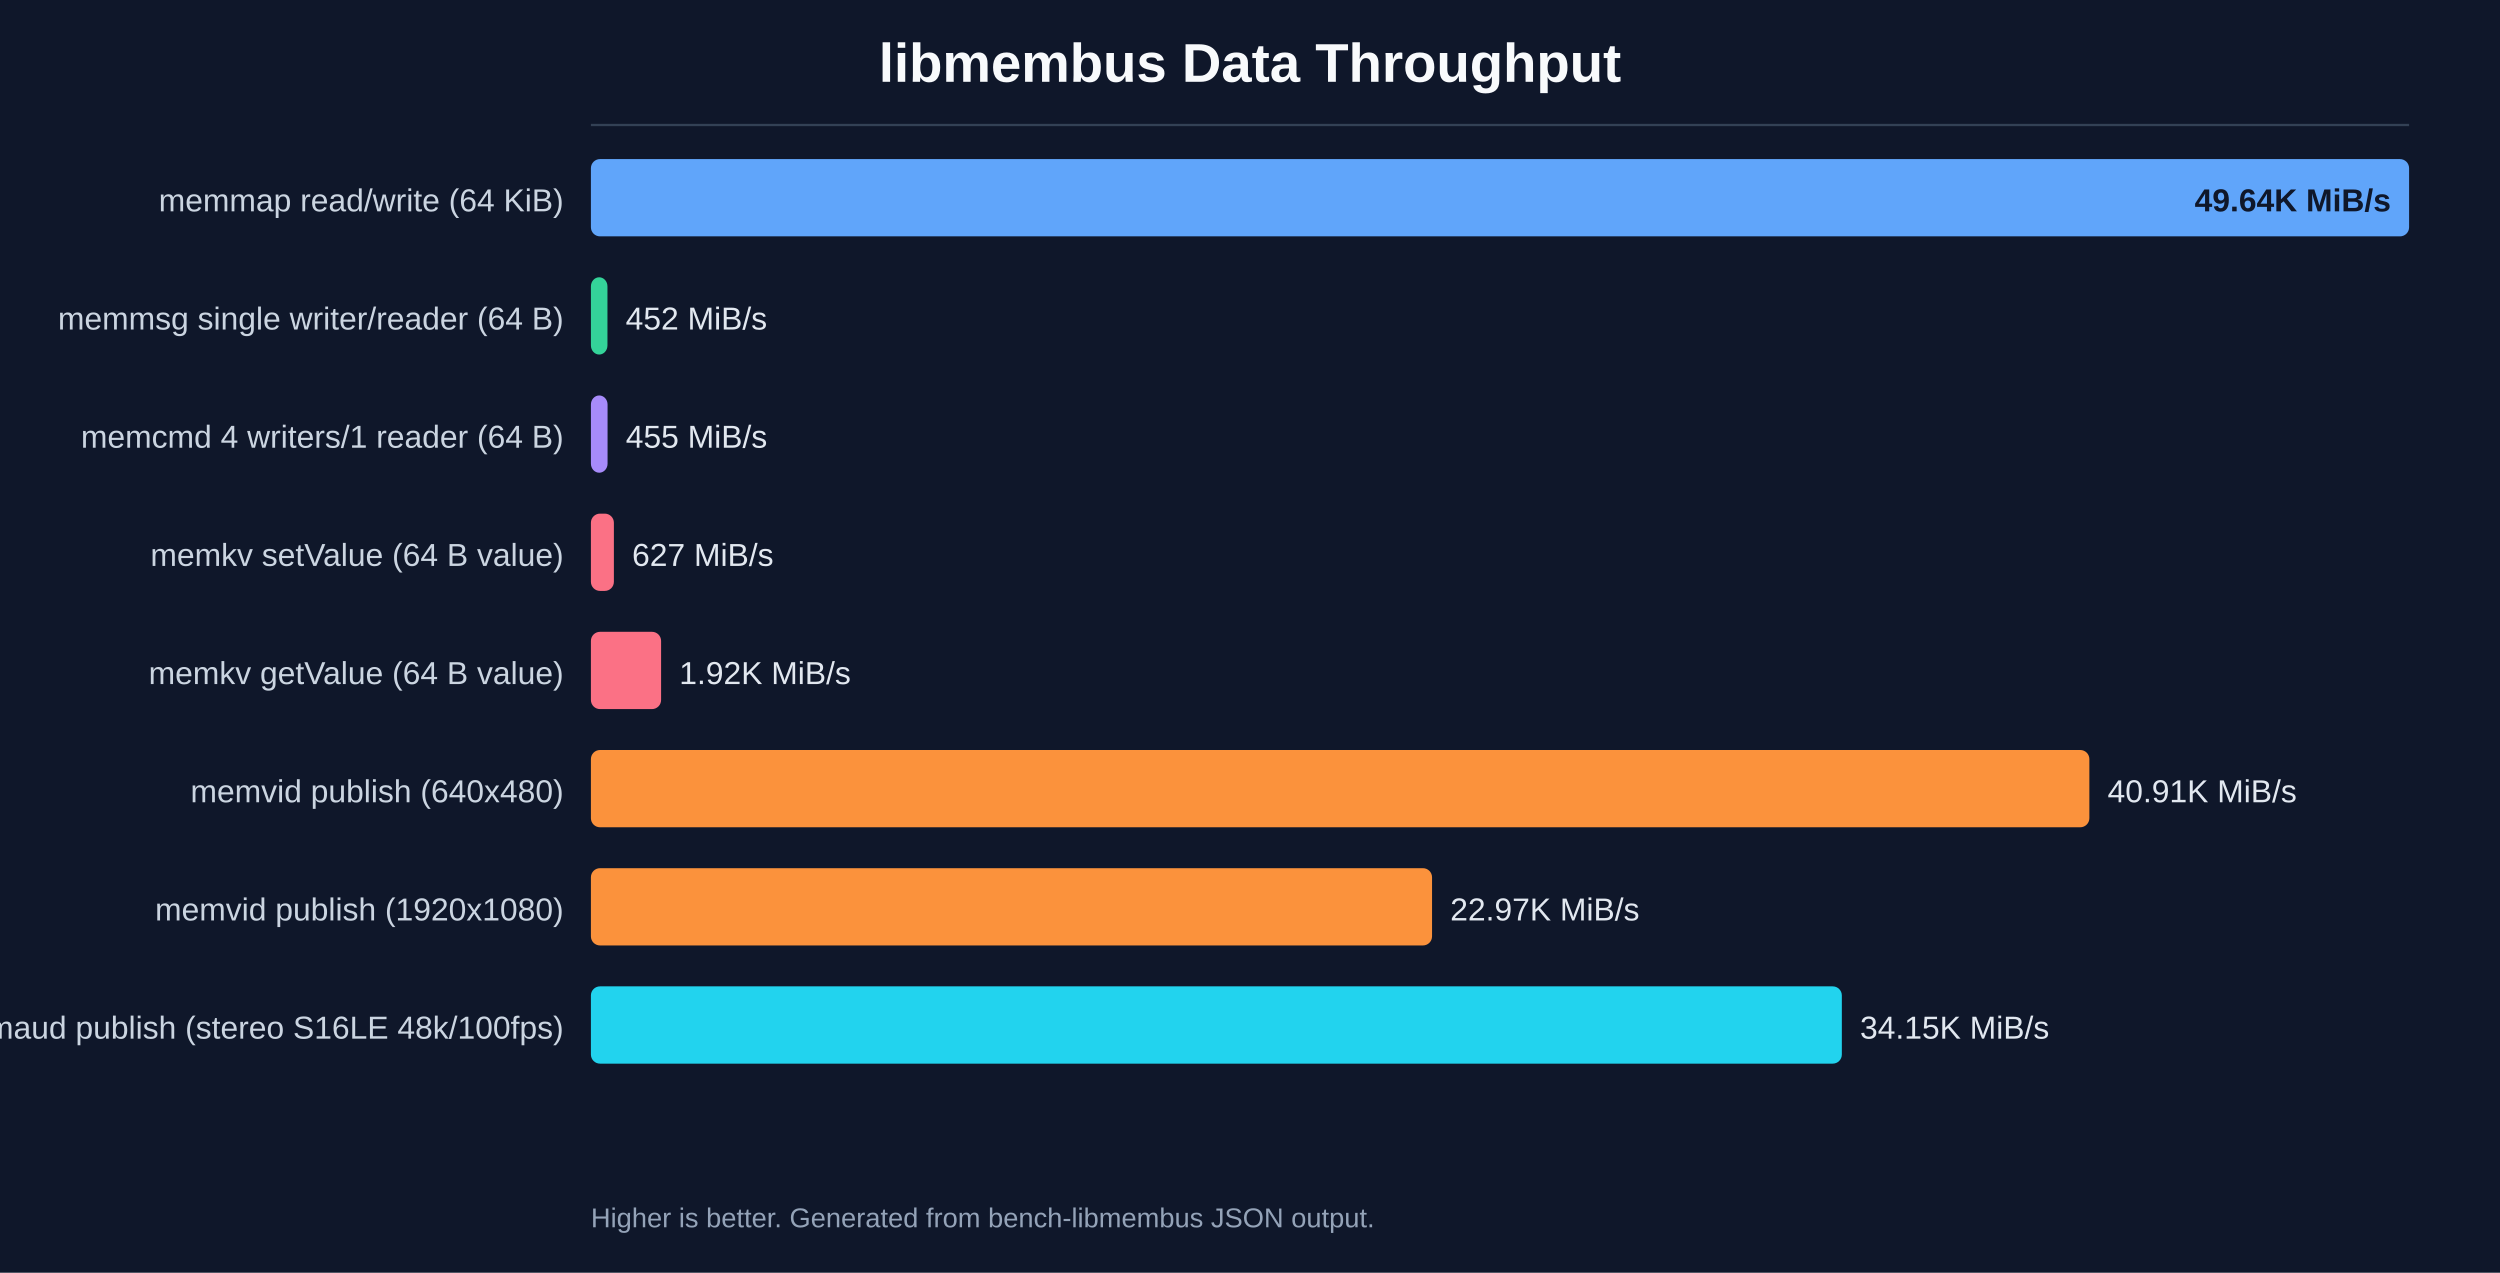
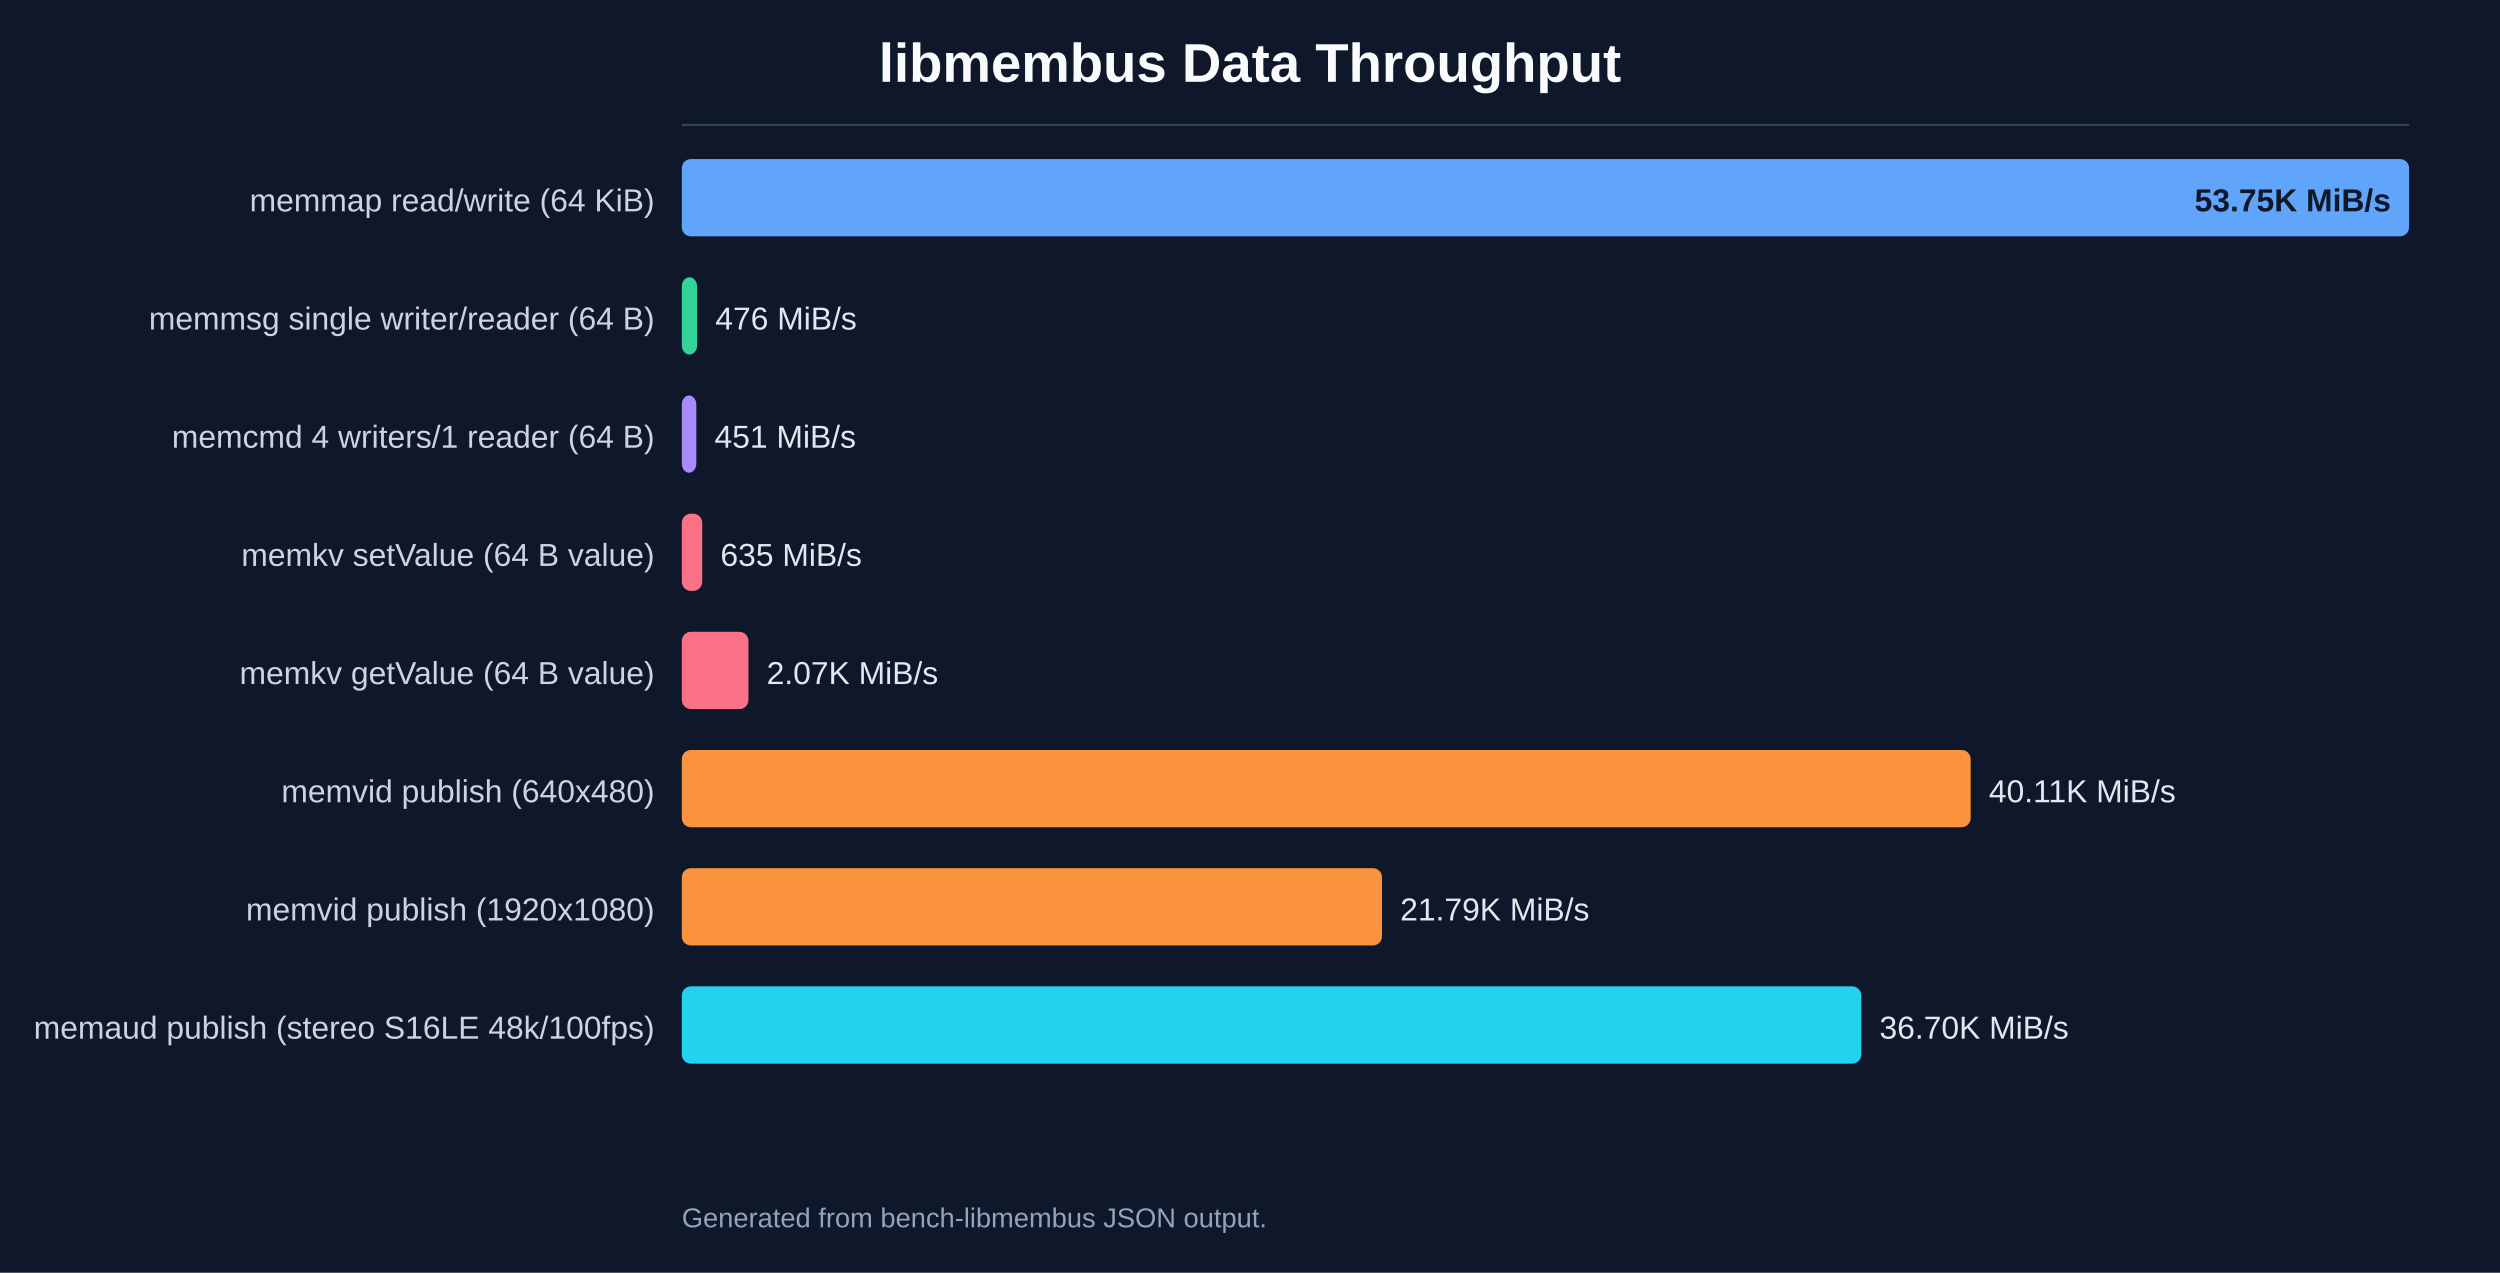
<svg xmlns="http://www.w3.org/2000/svg" width="1100" height="560" viewBox="0 0 1100 560">
  <rect width="100%" height="100%" fill="#0f172a" />
  <text x="550.0" y="36" text-anchor="middle" font-family="Arial, sans-serif" font-size="24" font-weight="700" fill="#f8fafc">libmembus Data Throughput</text>
-   <line x1="260" y1="55" x2="1060" y2="55" stroke="#334155" />
-   <text x="248" y="93" text-anchor="end" font-family="Arial, sans-serif" font-size="14" fill="#cbd5e1">memmap read/write (64 KiB)</text>
-   <rect x="260" y="70" width="800.00" height="34" rx="4" fill="#60a5fa" />
-   <text x="1052.0" y="93" text-anchor="end" font-family="Arial, sans-serif" font-size="14" font-weight="700" fill="#0f172a">49.64K MiB/s</text>
-   <text x="248" y="145" text-anchor="end" font-family="Arial, sans-serif" font-size="14" fill="#cbd5e1">memmsg single writer/reader (64 B)</text>
-   <rect x="260" y="122" width="7.28" height="34" rx="4" fill="#34d399" />
-   <text x="275.278" y="145" font-family="Arial, sans-serif" font-size="14" fill="#e2e8f0">452 MiB/s</text>
-   <text x="248" y="197" text-anchor="end" font-family="Arial, sans-serif" font-size="14" fill="#cbd5e1">memcmd 4 writers/1 reader (64 B)</text>
-   <rect x="260" y="174" width="7.33" height="34" rx="4" fill="#a78bfa" />
-   <text x="275.33" y="197" font-family="Arial, sans-serif" font-size="14" fill="#e2e8f0">455 MiB/s</text>
-   <text x="248" y="249" text-anchor="end" font-family="Arial, sans-serif" font-size="14" fill="#cbd5e1">memkv setValue (64 B value)</text>
-   <rect x="260" y="226" width="10.11" height="34" rx="4" fill="#fb7185" />
-   <text x="278.108" y="249" font-family="Arial, sans-serif" font-size="14" fill="#e2e8f0">627 MiB/s</text>
-   <text x="248" y="301" text-anchor="end" font-family="Arial, sans-serif" font-size="14" fill="#cbd5e1">memkv getValue (64 B value)</text>
-   <rect x="260" y="278" width="30.88" height="34" rx="4" fill="#fb7185" />
-   <text x="298.877" y="301" font-family="Arial, sans-serif" font-size="14" fill="#e2e8f0">1.92K MiB/s</text>
-   <text x="248" y="353" text-anchor="end" font-family="Arial, sans-serif" font-size="14" fill="#cbd5e1">memvid publish (640x480)</text>
-   <rect x="260" y="330" width="659.32" height="34" rx="4" fill="#fb923c" />
-   <text x="927.315" y="353" font-family="Arial, sans-serif" font-size="14" fill="#e2e8f0">40.91K MiB/s</text>
-   <text x="248" y="405" text-anchor="end" font-family="Arial, sans-serif" font-size="14" fill="#cbd5e1">memvid publish (1920x1080)</text>
-   <rect x="260" y="382" width="370.10" height="34" rx="4" fill="#fb923c" />
-   <text x="638.102" y="405" font-family="Arial, sans-serif" font-size="14" fill="#e2e8f0">22.97K MiB/s</text>
-   <text x="248" y="457" text-anchor="end" font-family="Arial, sans-serif" font-size="14" fill="#cbd5e1">memaud publish (stereo S16LE 48k/100fps)</text>
-   <rect x="260" y="434" width="550.41" height="34" rx="4" fill="#22d3ee" />
-   <text x="818.409" y="457" font-family="Arial, sans-serif" font-size="14" fill="#e2e8f0">34.15K MiB/s</text>
-   <text x="260" y="540" font-family="Arial, sans-serif" font-size="12" fill="#94a3b8">Higher is better. Generated from bench-libmembus JSON output.</text>
+   <line x1="300" y1="55" x2="1060" y2="55" stroke="#334155" />
+   <text x="288" y="93" text-anchor="end" font-family="Arial, sans-serif" font-size="14" fill="#cbd5e1">memmap read/write (64 KiB)</text>
+   <rect x="300" y="70" width="760.00" height="34" rx="4" fill="#60a5fa" />
+   <text x="1052.0" y="93" text-anchor="end" font-family="Arial, sans-serif" font-size="14" font-weight="700" fill="#0f172a">53.75K MiB/s</text>
+   <text x="288" y="145" text-anchor="end" font-family="Arial, sans-serif" font-size="14" fill="#cbd5e1">memmsg single writer/reader (64 B)</text>
+   <rect x="300" y="122" width="6.73" height="34" rx="4" fill="#34d399" />
+   <text x="314.732" y="145" font-family="Arial, sans-serif" font-size="14" fill="#e2e8f0">476 MiB/s</text>
+   <text x="288" y="197" text-anchor="end" font-family="Arial, sans-serif" font-size="14" fill="#cbd5e1">memcmd 4 writers/1 reader (64 B)</text>
+   <rect x="300" y="174" width="6.38" height="34" rx="4" fill="#a78bfa" />
+   <text x="314.38" y="197" font-family="Arial, sans-serif" font-size="14" fill="#e2e8f0">451 MiB/s</text>
+   <text x="288" y="249" text-anchor="end" font-family="Arial, sans-serif" font-size="14" fill="#cbd5e1">memkv setValue (64 B value)</text>
+   <rect x="300" y="226" width="8.98" height="34" rx="4" fill="#fb7185" />
+   <text x="316.979" y="249" font-family="Arial, sans-serif" font-size="14" fill="#e2e8f0">635 MiB/s</text>
+   <text x="288" y="301" text-anchor="end" font-family="Arial, sans-serif" font-size="14" fill="#cbd5e1">memkv getValue (64 B value)</text>
+   <rect x="300" y="278" width="29.32" height="34" rx="4" fill="#fb7185" />
+   <text x="337.319" y="301" font-family="Arial, sans-serif" font-size="14" fill="#e2e8f0">2.07K MiB/s</text>
+   <text x="288" y="353" text-anchor="end" font-family="Arial, sans-serif" font-size="14" fill="#cbd5e1">memvid publish (640x480)</text>
+   <rect x="300" y="330" width="567.10" height="34" rx="4" fill="#fb923c" />
+   <text x="875.096" y="353" font-family="Arial, sans-serif" font-size="14" fill="#e2e8f0">40.11K MiB/s</text>
+   <text x="288" y="405" text-anchor="end" font-family="Arial, sans-serif" font-size="14" fill="#cbd5e1">memvid publish (1920x1080)</text>
+   <rect x="300" y="382" width="308.08" height="34" rx="4" fill="#fb923c" />
+   <text x="616.081" y="405" font-family="Arial, sans-serif" font-size="14" fill="#e2e8f0">21.79K MiB/s</text>
+   <text x="288" y="457" text-anchor="end" font-family="Arial, sans-serif" font-size="14" fill="#cbd5e1">memaud publish (stereo S16LE 48k/100fps)</text>
+   <rect x="300" y="434" width="518.96" height="34" rx="4" fill="#22d3ee" />
+   <text x="826.963" y="457" font-family="Arial, sans-serif" font-size="14" fill="#e2e8f0">36.70K MiB/s</text>
+   <text x="300" y="540" font-family="Arial, sans-serif" font-size="12" fill="#94a3b8">Generated from bench-libmembus JSON output.</text>
</svg>
